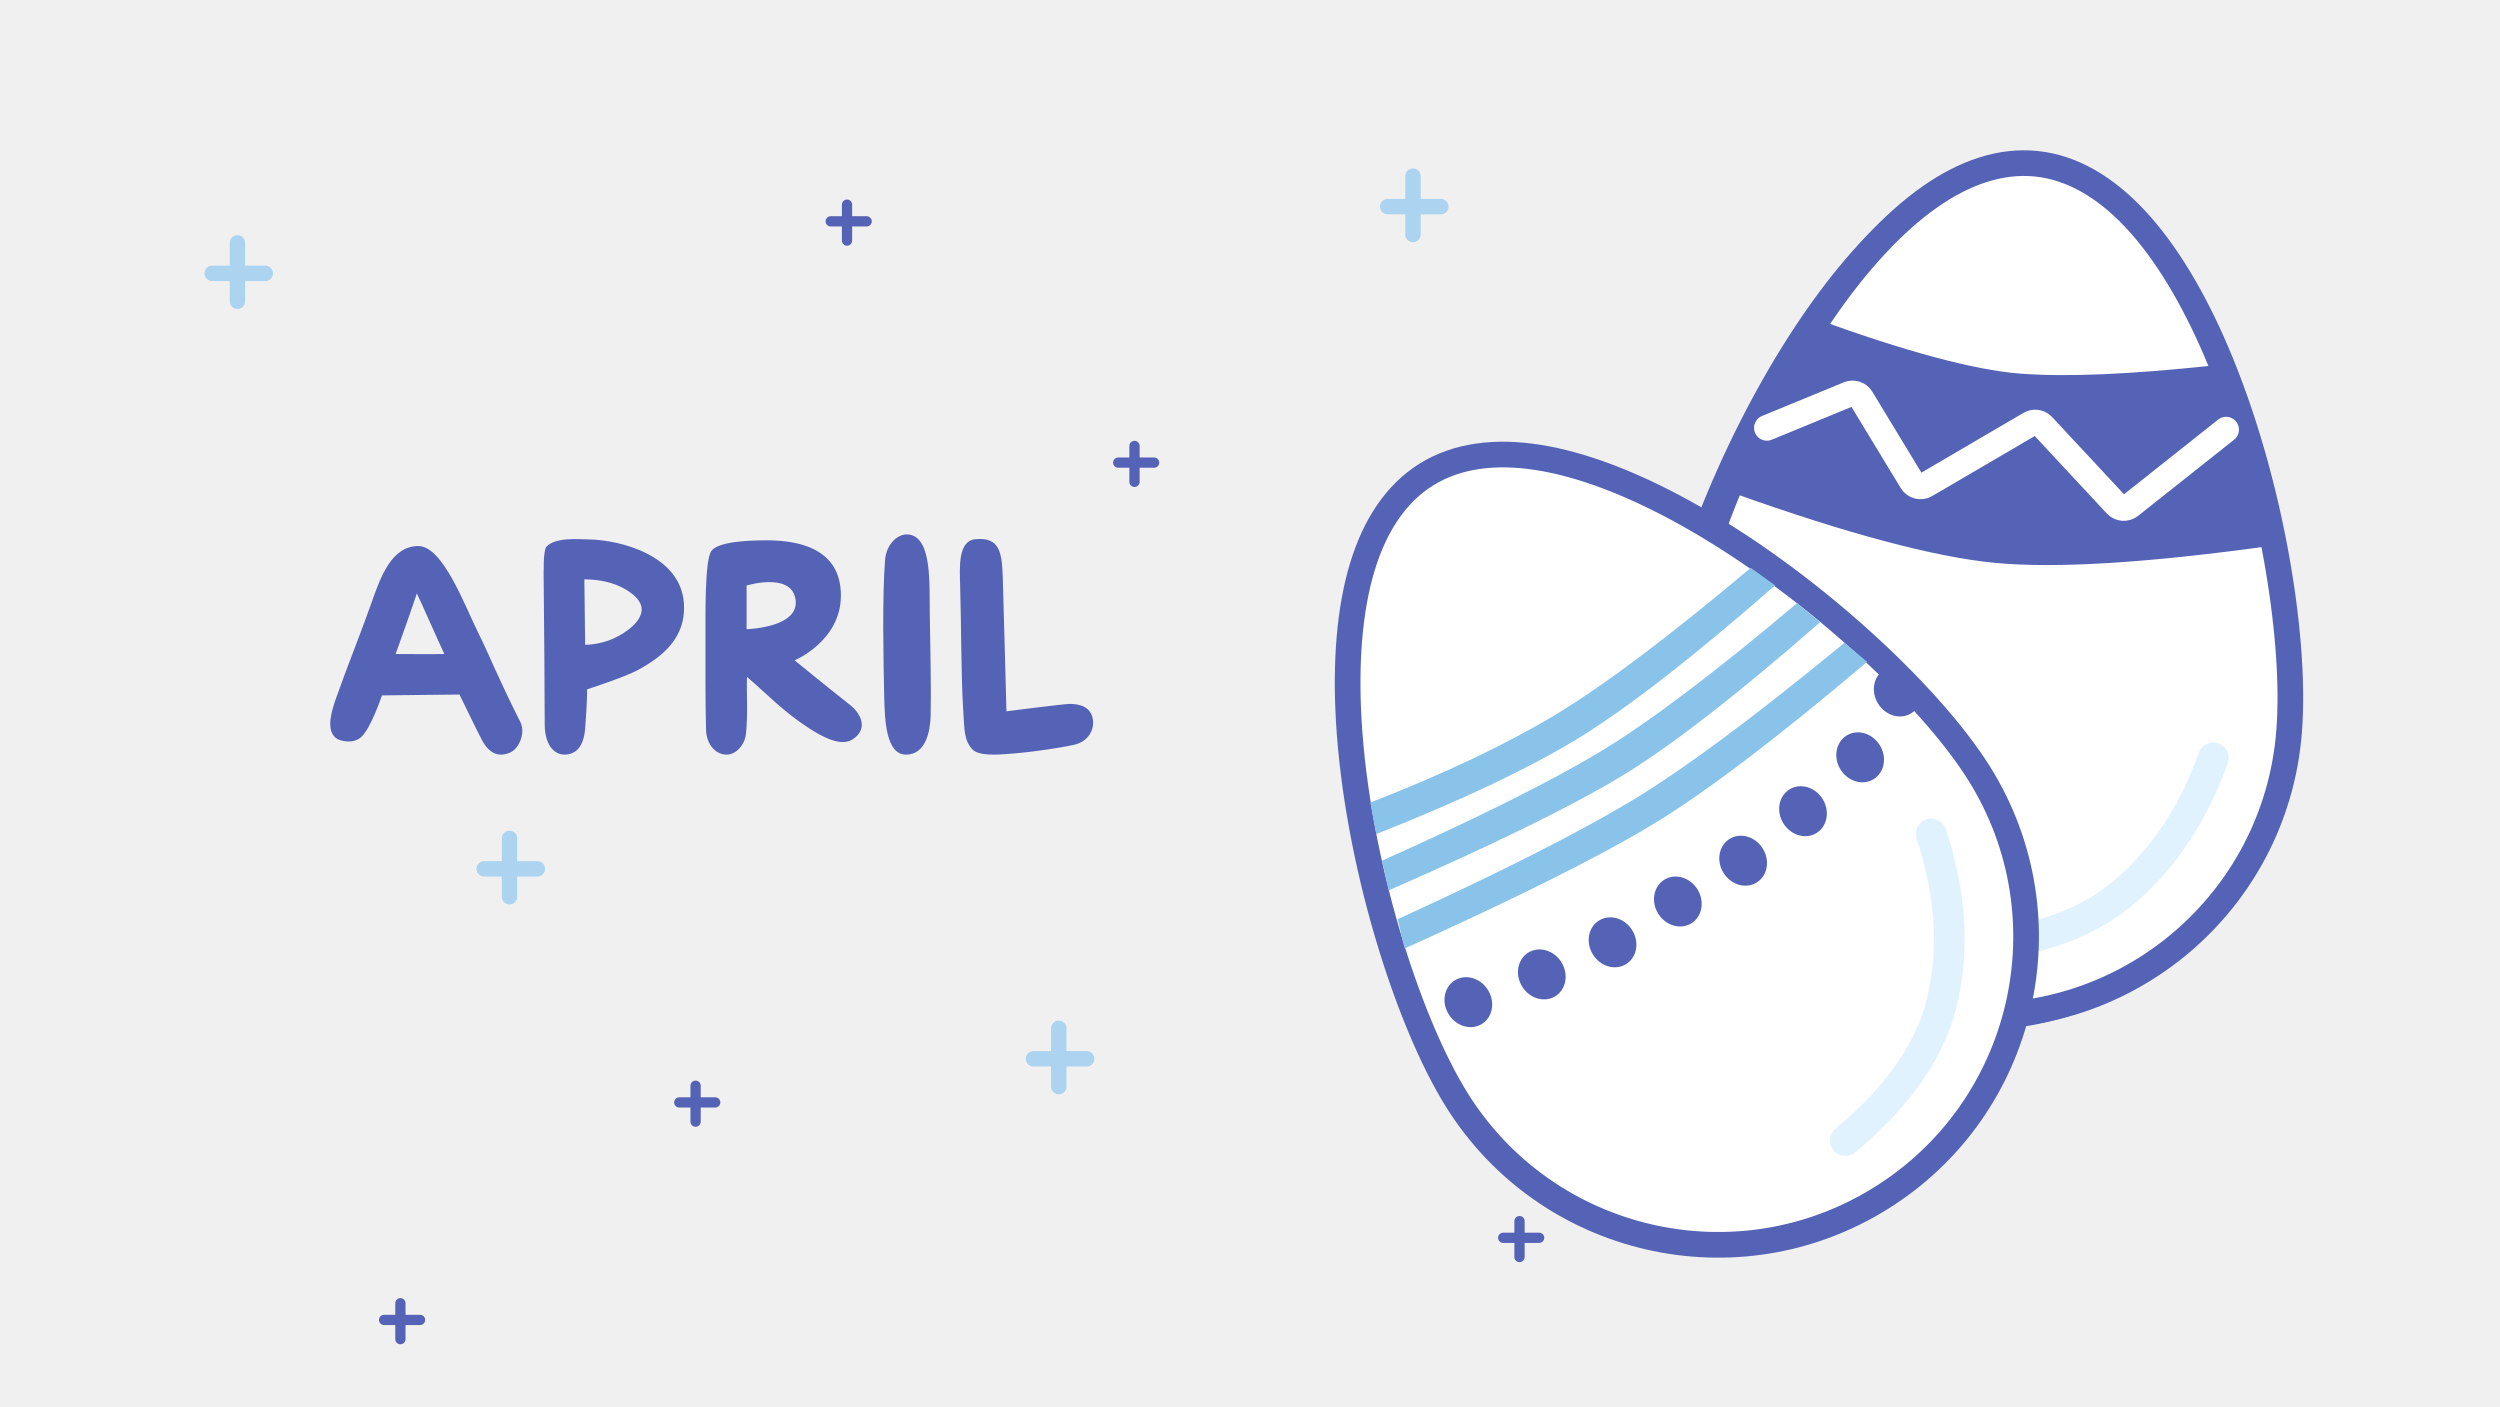
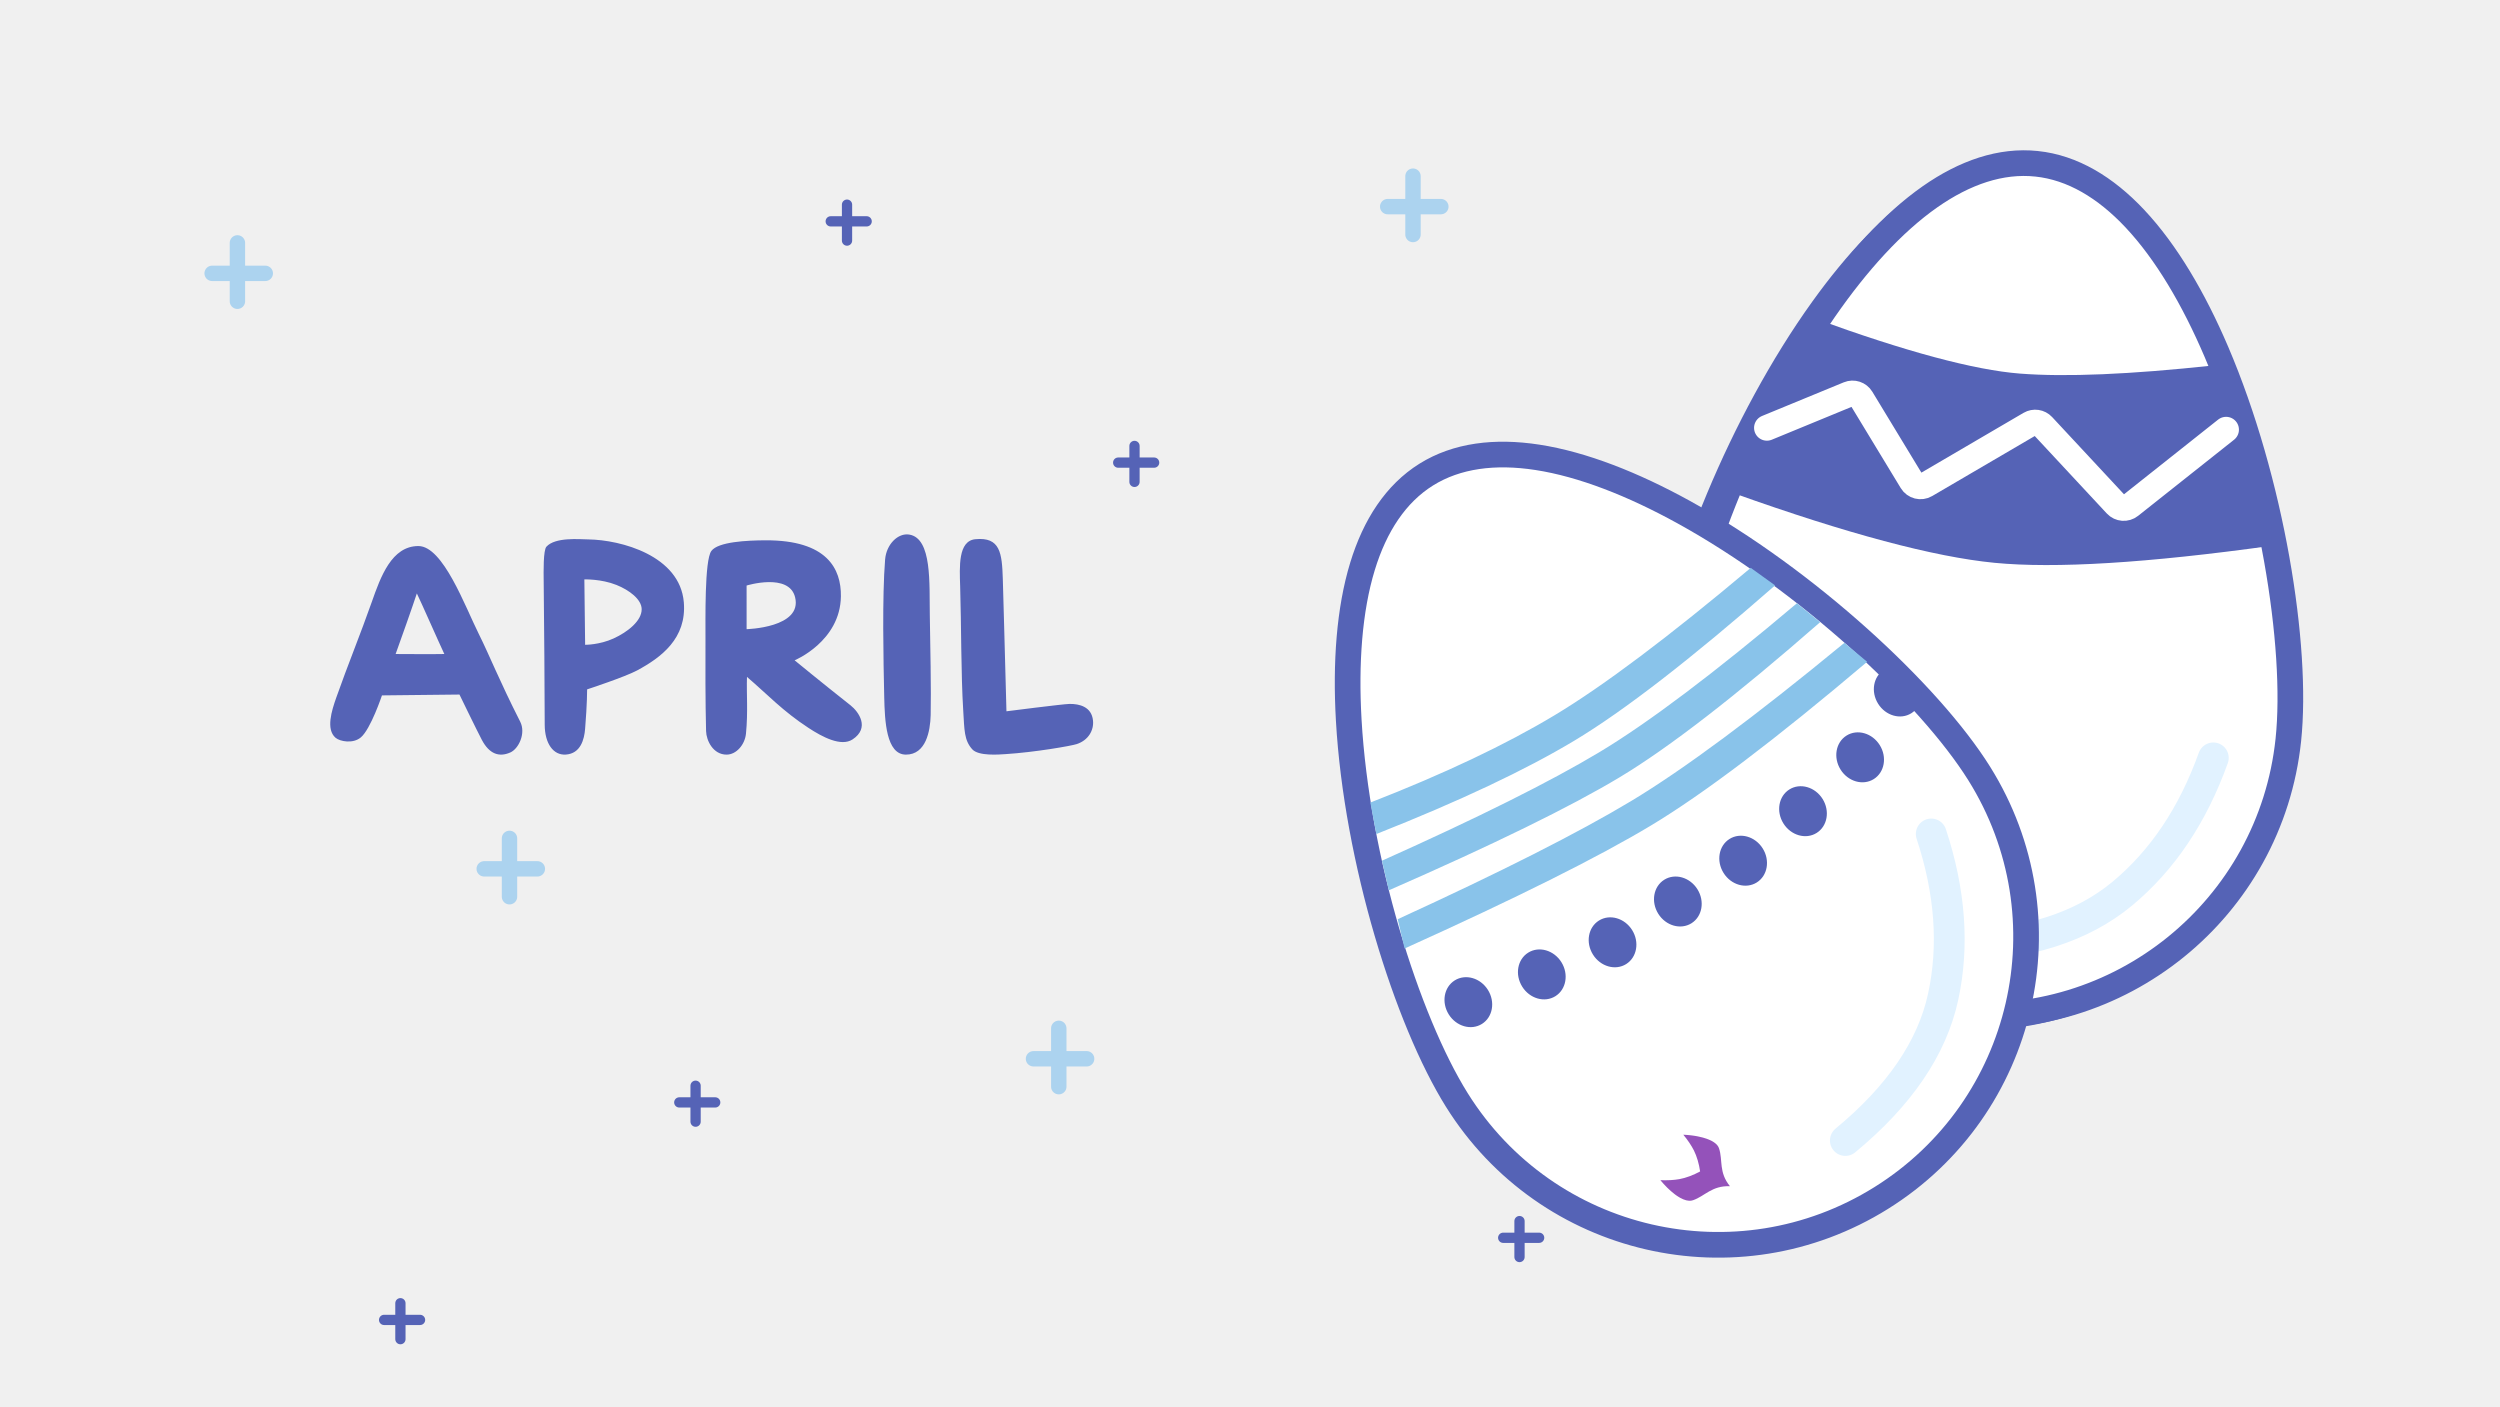
<svg xmlns="http://www.w3.org/2000/svg" width="487" height="274">
  <g fill="none" fill-rule="evenodd">
    <path d="M99.418 146.578c1.618-.72 3.064-3.734 1.918-5.993-4.194-8.269-5.907-12.765-8.09-17.137-2.655-5.32-6.937-17.078-11.744-17.078-5.213 0-7.353 5.984-9.079 10.894-2.178 6.197-4.685 12.294-6.924 18.645-.895 2.54-2.044 6.172-.13 7.81.847.725 3.396 1.215 4.928-.078 1.917-1.617 4.109-8.178 4.109-8.178l15.097-.166s3.435 7.084 4.365 8.84c1.442 2.722 3.338 3.424 5.55 2.44zm-22.35-19.175c.917-2.519 3.415-9.588 4.134-11.805.798 1.616 4.333 9.646 5.352 11.803-2.457.06-7.484 0-9.486.002zm33.129 19.59c2.93-.183 3.616-2.99 3.78-4.989.414-5.018.394-7.713.394-7.713s7.387-2.426 9.728-3.686c4.674-2.517 9.707-6.232 9.108-13.303-.769-9.07-12.254-12.134-18.576-12.224-1.783-.025-6.471-.48-8.187 1.416-.623.69-.562 4.816-.534 6.855.105 7.742.179 21.804.2 27.83.012 3.687 1.69 5.964 4.087 5.814zm3.787-21.387l-.151-12.735s3.267-.12 6.266 1.082c2.531 1.015 4.871 2.819 4.899 4.697.033 2.278-2.72 4.467-5.482 5.726-2.762 1.26-5.532 1.23-5.532 1.23zM141.536 147c1.888 0 3.566-1.917 3.781-4.094.419-4.237.084-7.77.194-11.046 4.104 3.515 6.9 6.601 11.978 9.931 2.676 1.755 6.35 3.727 8.598 2.243 3.403-2.247 1.204-5.37-.413-6.646-5.742-4.53-10.882-8.758-10.882-8.758s8.904-3.682 9.016-12.468c.068-5.355-2.688-10.957-14.68-10.91-3.664.015-9.22.283-10.552 2.07-1.36 1.823-1.13 13.552-1.149 17.21-.025 4.671-.025 12.491.116 17.874.05 1.883 1.387 4.594 3.993 4.594zm3.903-24.437l-.002-8.5s8.253-2.537 9.445 2.27c1.481 5.96-9.443 6.23-9.443 6.23zM176.479 147c3.902.002 4.735-4.593 4.815-7.683.115-4.47-.08-14.254-.167-19.447-.105-6.213.457-14.978-3.984-15.732-2.198-.374-4.482 1.882-4.724 4.848-.583 7.169-.33 19.743-.172 26.796.104 4.627.374 11.216 4.232 11.218zm19.382-.095c5.768-.37 12.806-1.602 13.883-1.956 2.275-.749 3.361-2.69 3.174-4.584-.27-2.726-2.697-3.266-4.584-3.241-1.194.015-12.277 1.436-12.277 1.436-.476-17.1-.475-18.179-.71-25.783-.156-5.034-.495-8.215-5.354-7.738-3.376.331-3.074 5.375-2.954 9.183.233 7.448.151 17.084.601 24.257.23 3.684.154 5.727 1.765 7.495 1.222 1.342 5.177 1.013 6.456.93z" fill="#5563B6" fill-rule="nonzero" />
    <path d="M396.93 32.493c-6.938-.852-14.01 1.436-20.885 6.073-7.33 4.945-14.453 12.574-20.935 21.583-15.915 22.122-27.976 52.553-30.213 70.773-2.02 16.445 2.819 32.152 12.272 44.252 9.454 12.1 23.524 20.594 39.969 22.613 16.445 2.02 32.151-2.818 44.252-12.272 12.1-9.454 20.593-23.523 22.613-39.968 2.23-18.17-2.398-50.526-12.709-75.85-4.223-10.373-9.403-19.565-15.408-26.184-5.63-6.207-12-10.166-18.956-11.02z" stroke="#5563B6" stroke-width="5" fill="#FFF" />
    <path d="M396.73 31.905c-6.95-.73-13.982 1.68-20.775 6.437-7.242 5.072-14.231 12.824-20.554 21.945-15.527 22.397-27.055 53.033-28.974 71.29-1.732 16.478 3.38 32.097 13.043 44.03 9.663 11.934 23.879 20.18 40.357 21.913 16.478 1.732 32.097-3.38 44.03-13.043 11.934-9.663 20.181-23.879 21.913-40.357 1.913-18.206-3.28-50.476-14.03-75.616-4.404-10.298-9.744-19.398-15.863-25.911-5.738-6.108-12.175-9.955-19.146-10.688z" stroke="#5563B6" stroke-width="5" fill="#FFF" />
    <path d="M353.571 62.06c17.7 6.444 31 10.015 39.897 10.714 8.897.698 21.46.17 37.686-1.582l11.27 35.134c-24.15 3.357-42.115 4.46-53.897 3.31-11.78-1.15-28.677-5.658-50.69-13.523l15.734-34.054z" fill="#5563B6" />
    <path d="M344.191 83.346l15.926-6.557a2 2 0 012.471.812l9.816 16.184a2 2 0 002.72.689L395.45 82.58a2 2 0 012.474.364l14.315 15.383a2 2 0 002.707.204l18.699-14.833h0" stroke="#FFF" stroke-width="5" stroke-linecap="round" />
    <path d="M431.154 147.637c-3.985 11.117-9.89 19.928-17.714 26.435-7.824 6.507-18.569 9.946-32.233 10.317" stroke="#E1F2FF" stroke-width="6" stroke-linecap="round" />
    <g transform="rotate(-32 332.984 -340.082)">
      <path d="M57-2.5c-6.99 0-13.73 3.133-19.989 8.573-6.672 5.801-12.813 14.242-18.148 23.973C5.763 53.943-2.5 85.617-2.5 103.974c0 16.569 6.716 31.569 17.574 42.427C25.93 157.259 40.93 163.974 57.5 163.974c16.569 0 31.569-6.715 42.426-17.573 10.858-10.858 17.574-25.858 17.574-42.427 0-18.307-8.537-49.856-21.857-73.735-5.457-9.781-11.718-18.273-18.485-24.111C70.814.654 64.01-2.5 57-2.5z" stroke="#5563B6" stroke-width="5" fill="#FFF" />
      <path d="M103.332 109c-2.801 11.472-7.753 20.853-14.854 28.142-7.101 7.288-17.427 11.832-30.978 13.629" stroke="#E1F2FF" stroke-width="6" stroke-linecap="round" />
      <ellipse fill="#5563B6" cx="9.5" cy="89" rx="4.5" ry="5" />
      <ellipse fill="#5563B6" cx="24.5" cy="92" rx="4.5" ry="5" />
      <ellipse fill="#5563B6" cx="39.5" cy="94" rx="4.5" ry="5" />
      <ellipse fill="#5563B6" cx="54.5" cy="94" rx="4.5" ry="5" />
      <ellipse fill="#5563B6" cx="69.5" cy="94" rx="4.5" ry="5" />
      <ellipse fill="#5563B6" cx="84.5" cy="92" rx="4.5" ry="5" />
      <ellipse fill="#5563B6" cx="99.5" cy="89" rx="4.5" ry="5" />
      <ellipse fill="#5563B6" cx="112.5" cy="82" rx="4.5" ry="5" />
    </g>
    <path stroke="#ACD3EF" stroke-width="3" stroke-linecap="round" d="M275.25 34.316v11.368M280.676 40.25h-10.352" />
    <path stroke="#5563B6" stroke-width="2" stroke-linecap="round" d="M165 39.868v7M168.824 43.118h-7M221 86.868v7M224.824 90.118h-7" />
    <path stroke="#ACD3EF" stroke-width="3" stroke-linecap="round" d="M46.25 47.316v11.368M51.676 53.25H41.324M206.25 200.316v11.368M211.676 206.25h-10.352" />
    <path stroke="#5563B6" stroke-width="2" stroke-linecap="round" d="M135.5 211.5v7M139.324 214.75h-7M296 237.868v7M299.824 241.118h-7M78 253.868v7M81.824 257.118h-7" />
    <path stroke="#ACD3EF" stroke-width="3" stroke-linecap="round" d="M99.25 163.316v11.368M104.676 169.25H94.324" />
    <path d="M269.206 167.666c18.735-8.387 32.87-15.444 42.405-21.173 9.535-5.73 22.345-15.39 38.429-28.981l4.525 3.685c-16.427 14.37-29.436 24.436-39.026 30.199-9.59 5.762-24.59 13.109-45 22.04l-1.333-5.77zM266.939 156.34c14.395-5.61 26.36-11.28 35.895-17.01 9.535-5.73 22.271-15.3 38.209-28.711l4.745 3.415c-16.428 14.37-29.436 24.437-39.027 30.2-9.59 5.762-22.474 11.84-38.65 18.236l-1.172-6.13zM272.274 179.061c20.079-9.196 35.226-16.863 45.443-23.001 10.216-6.14 24.073-16.418 41.569-30.837l4.433 3.696c-17.792 15.081-31.826 25.708-42.101 31.883-10.276 6.174-26.278 14.163-48.005 23.967l-1.339-5.708z" fill="#89C3EA" />
+     <path d="M336.68 230.979c.164.044.276.084.313.096.004.004-.002-.004 0 0 0 .001 0 0 0 0-3.536-.137-4.887 1.938-7.185 2.725a.848.848 0 00-.113.028c-.052.016-.106.03-.159.042-.64.136-1.408-.08-2.22-.528l-.013-.007c-.068-.036-.135-.076-.202-.116h-.003c-.123-.075-.25-.156-.375-.24l-.039-.024a4.005 4.005 0 00-.103-.072l-.105-.073c-.035-.026-.07-.05-.103-.076l-.107-.078-.075-.057c-.952-.725-1.908-1.688-2.75-2.7 0 0-.012-.009 0 0 1.331.055 2.656-.012 3.706-.205 1.267-.23 2.726-.78 4.035-1.496-.207-1.465-.638-2.95-1.21-4.092-.48-.955-1.21-2.038-2.061-3.063l.33.016.099.008c.079.005.157.009.236.016a20.647 20.647 0 01.441.037l.297.033.03.003c.114.012.228.027.342.042.009 0 .018.003.027.004l.304.043.062.01.276.044c.018.004.035.008.054.01a15.626 15.626 0 01.318.058c.334.067.658.142.97.226l.012.002c.52.143 1.002.312 1.426.508.062.029.123.058.182.088.002.001.005.001.007.003.055.027.108.055.158.083h.001l.006.004c.056.03.11.06.162.092l.021.013.002.001a4.316 4.316 0 01.227.146l.013.008a3.307 3.307 0 01.333.261l.05.048.075.072c.017.017.033.035.05.055a1.084 1.084 0 01.109.126c.02.023.038.047.056.071l.04.058.052.077.032.055c.017.03.032.06.048.092l.023.046c.022.046.04.094.057.141.012.032.024.06.036.085.755 2.294-.096 4.63 2.118 7.347" fill="#9452BA" />
  </g>
</svg>
